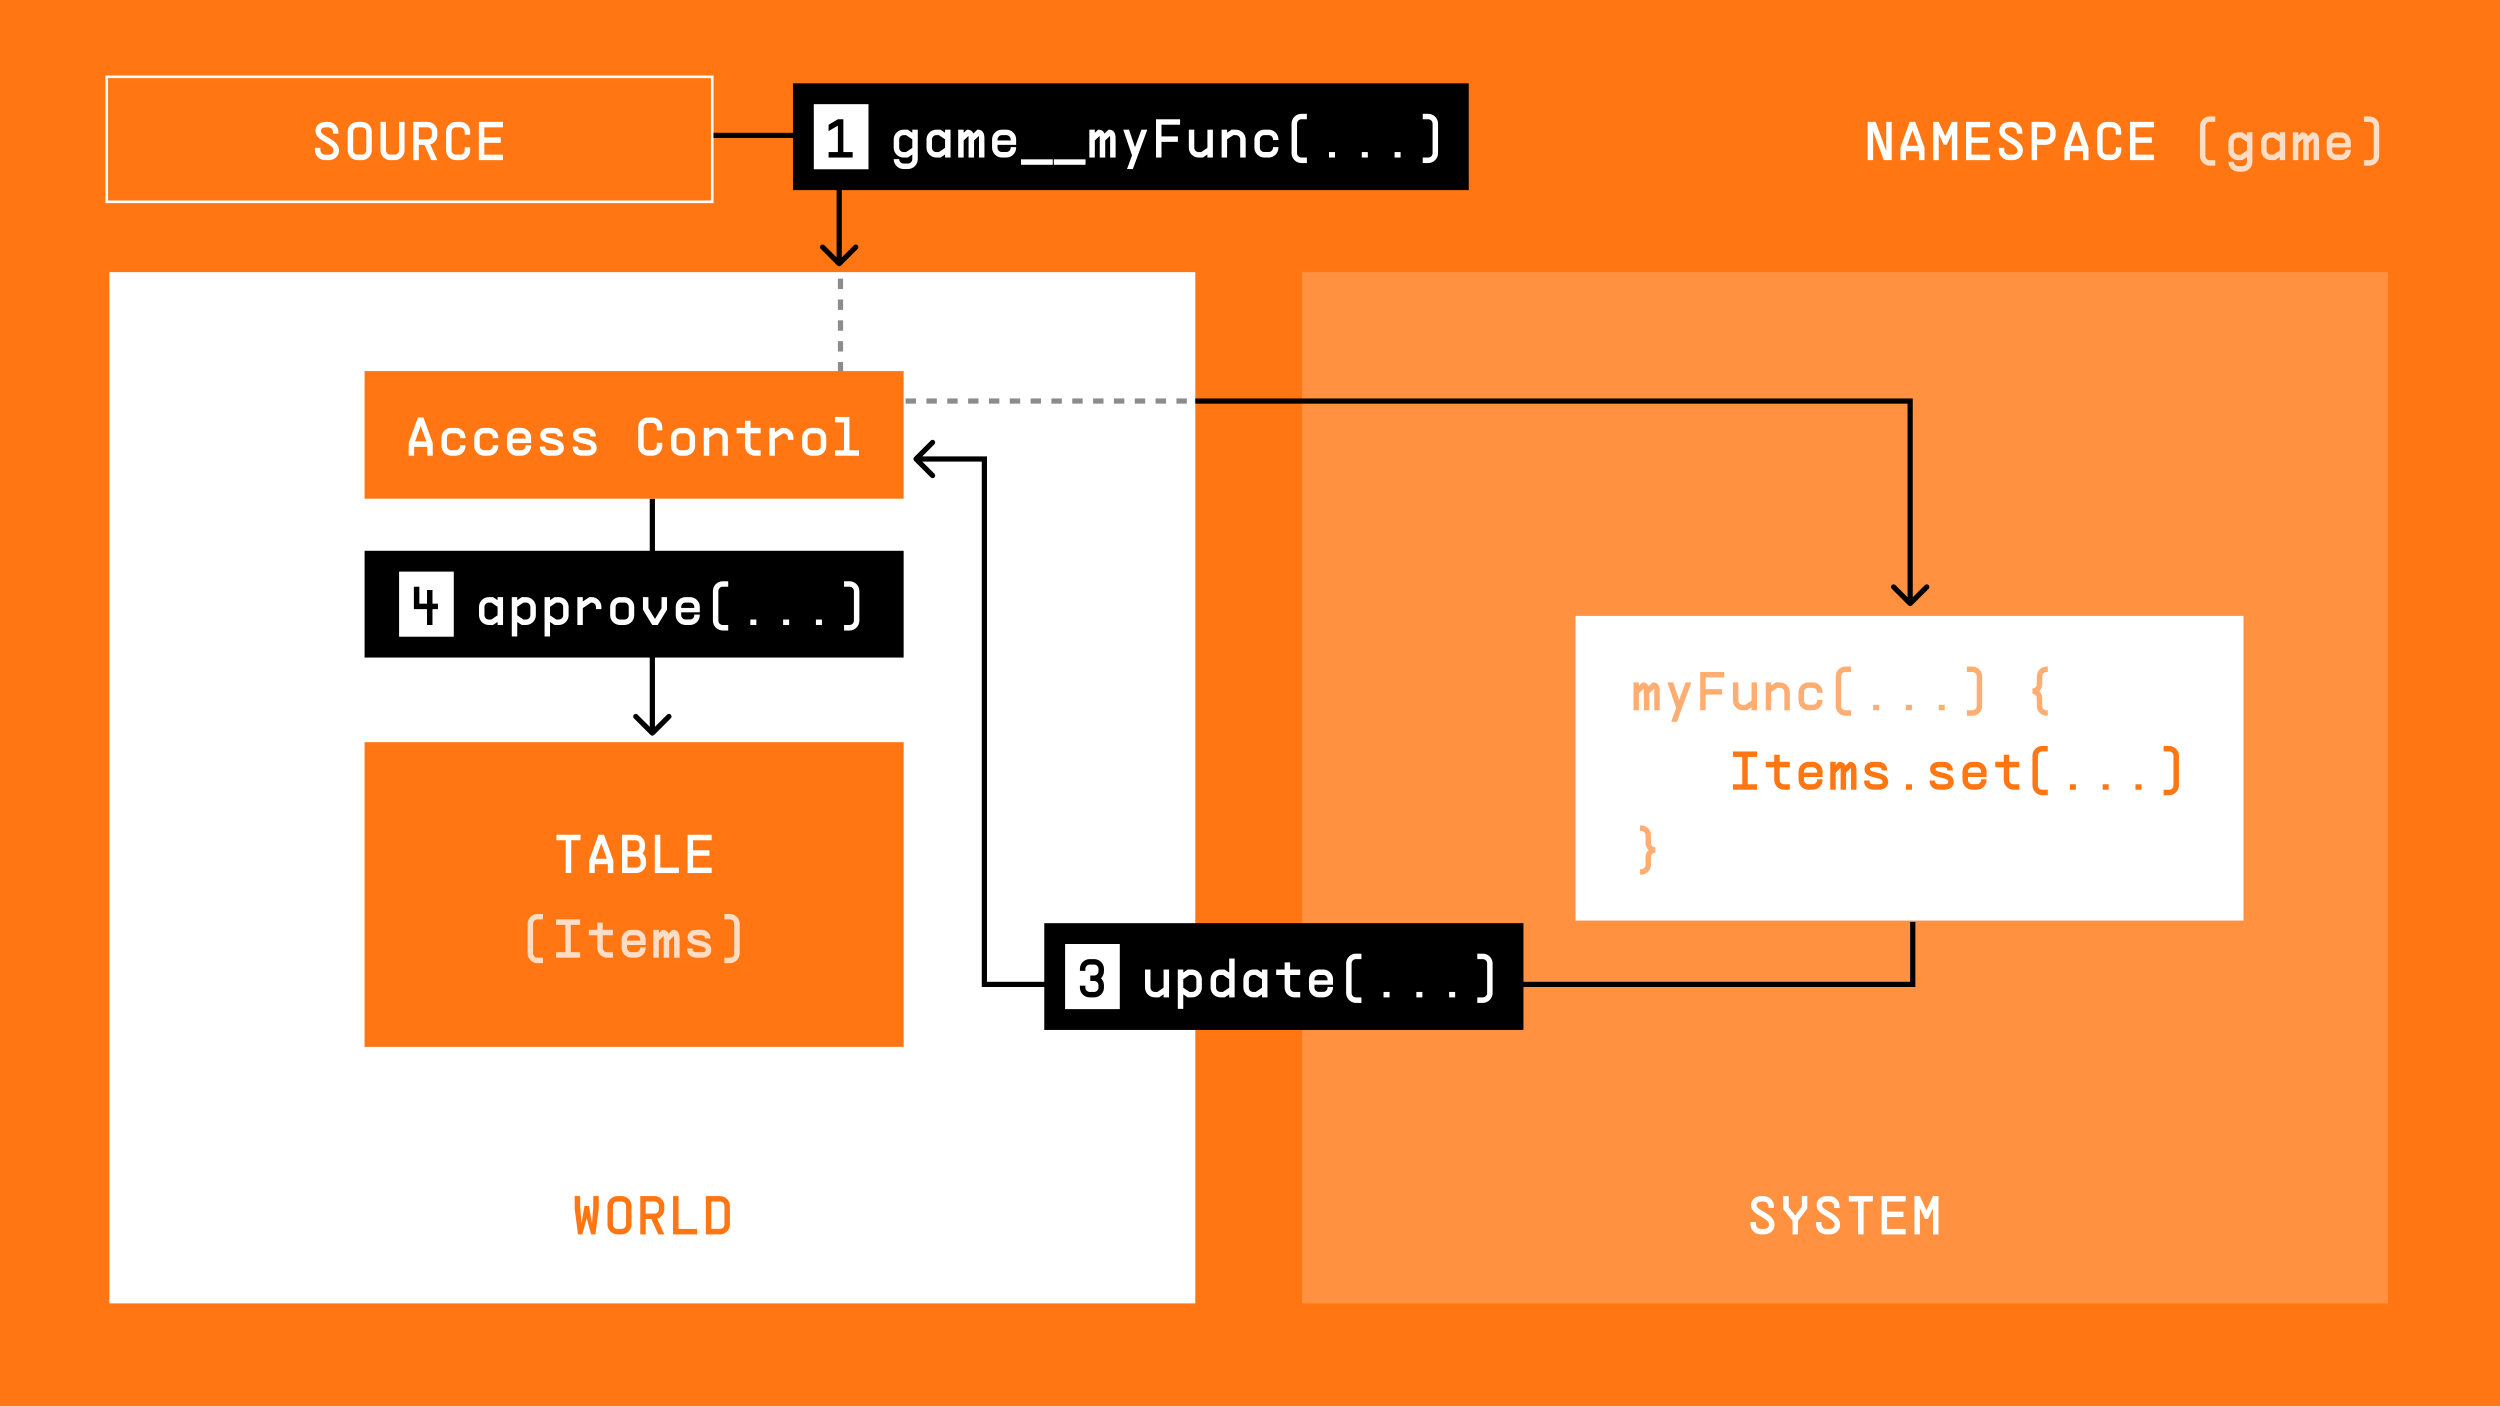
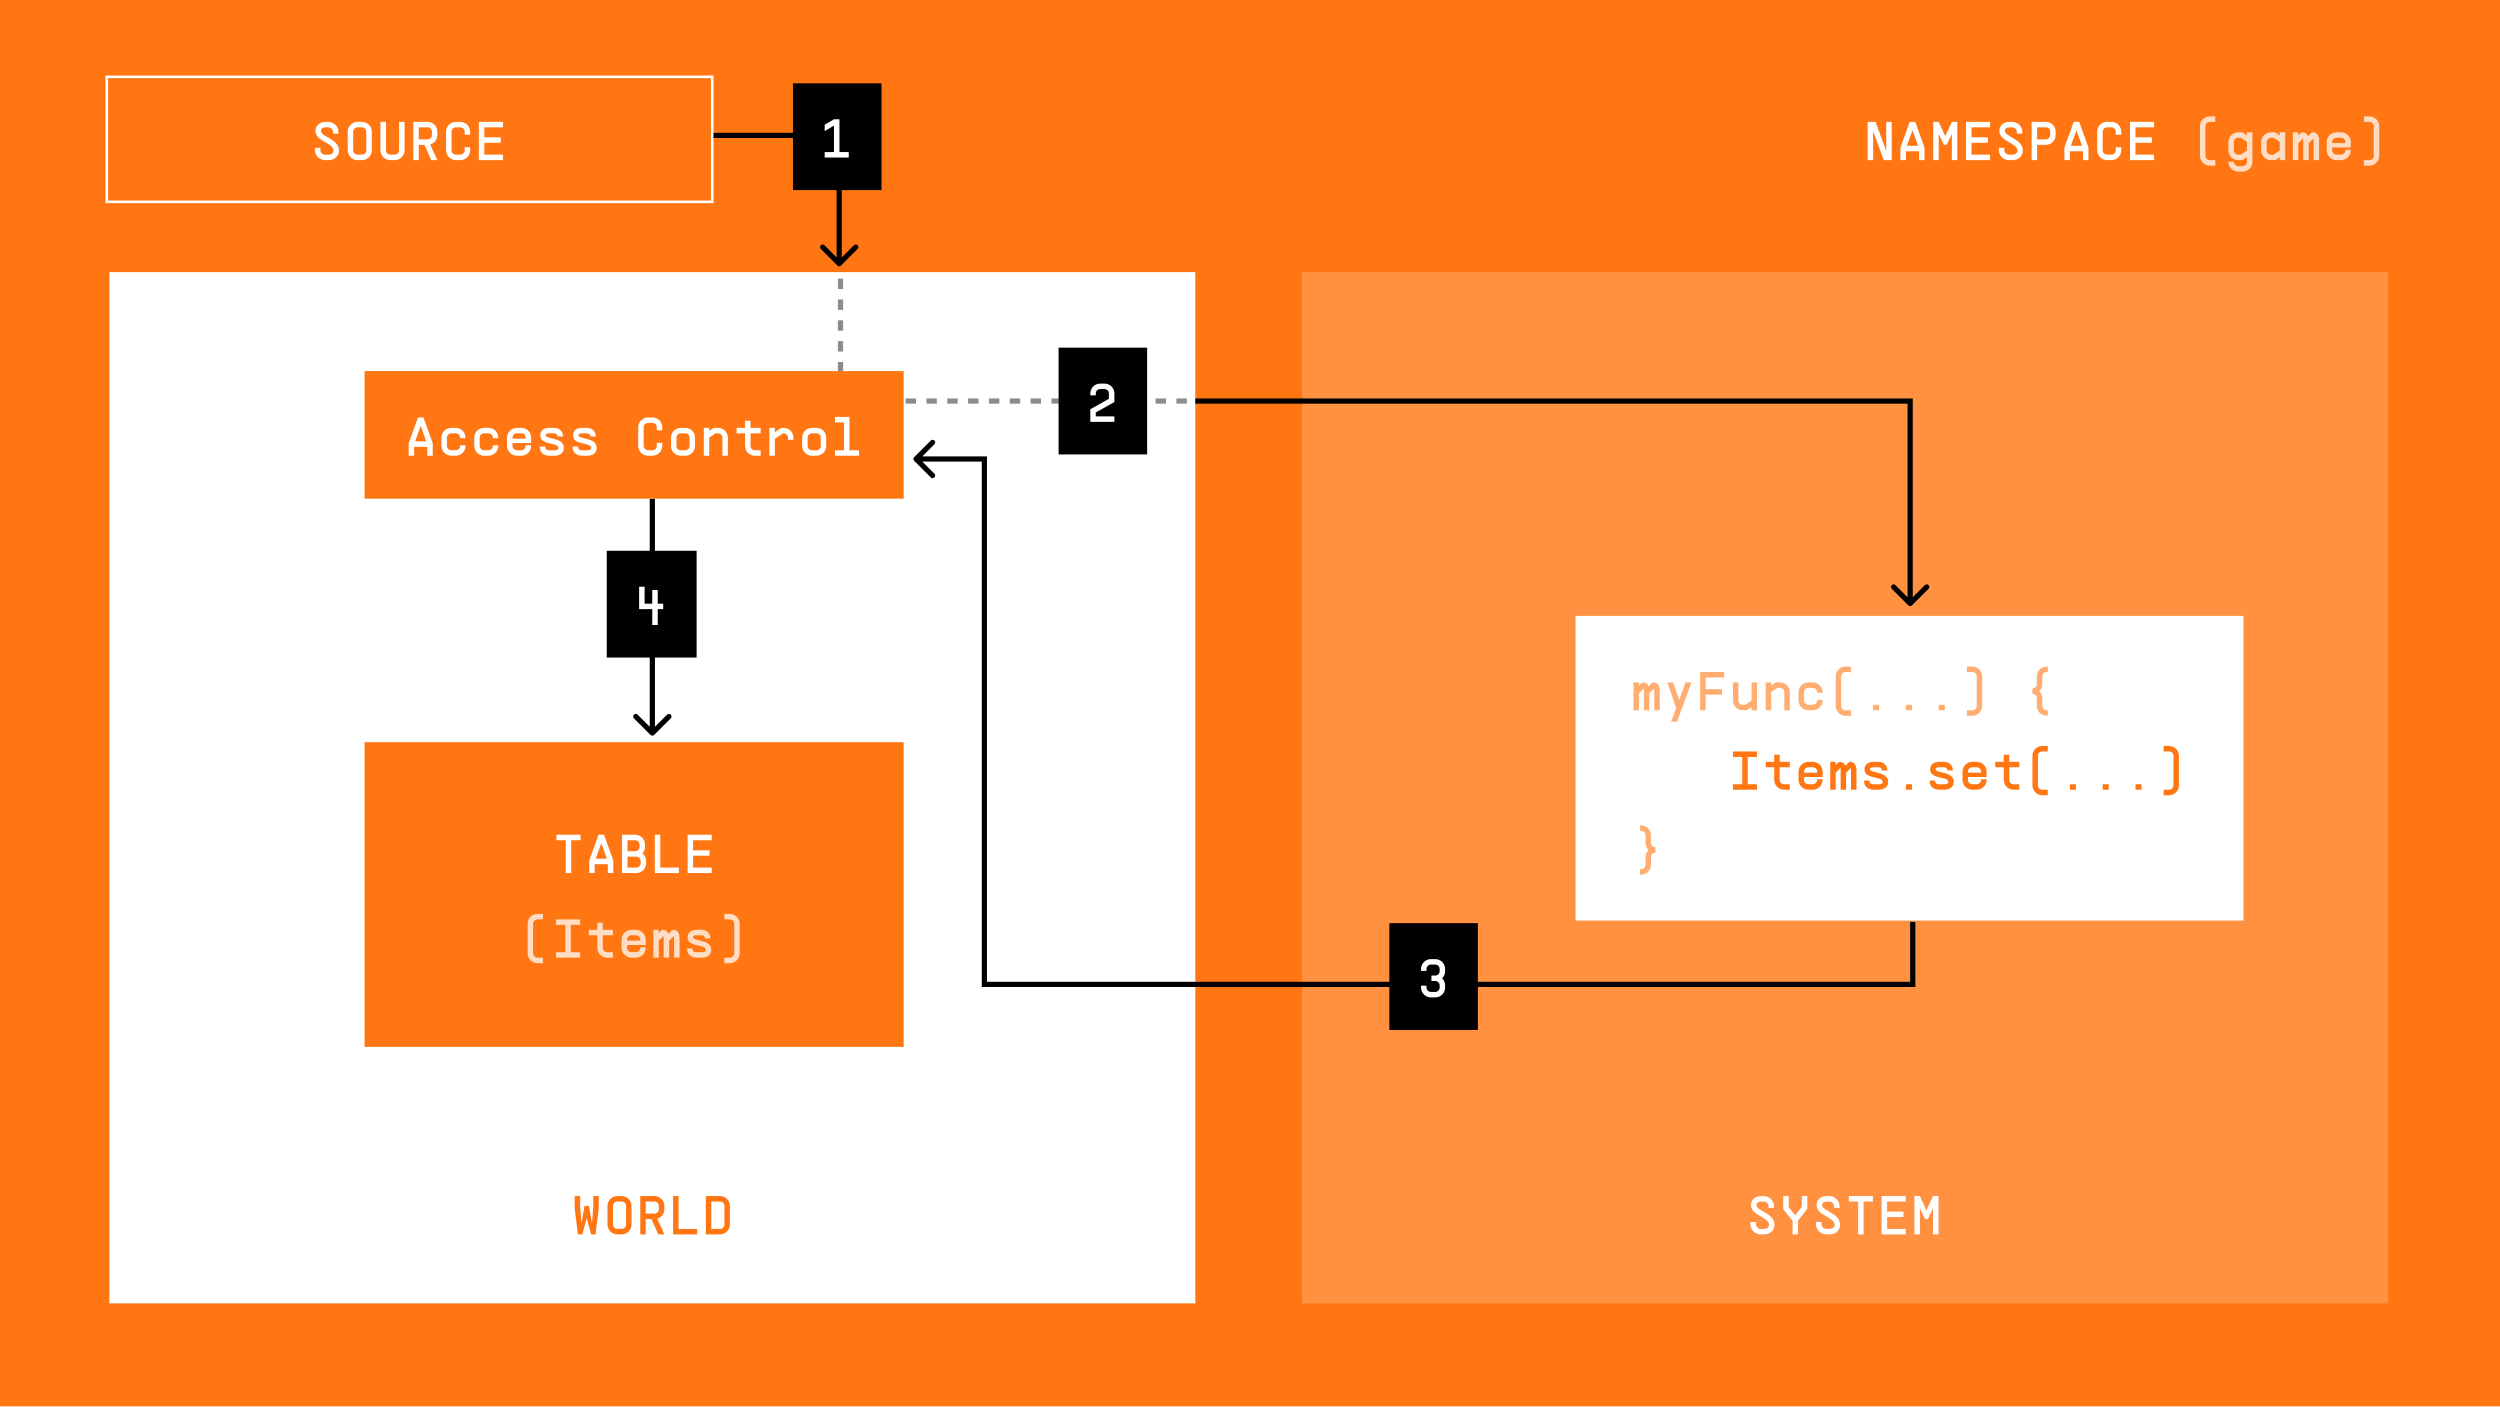
<svg xmlns="http://www.w3.org/2000/svg" width="1920" height="1080" viewBox="0 0 1920 1080" fill="none">
  <rect width="1920" height="1080" fill="#FF7612" />
  <rect x="82" y="59" width="465" height="96" stroke="white" stroke-width="2" />
  <path d="M241.86 113.508H246.06V115.188C246.06 117.162 247.698 118.8 249.672 118.8H252.486C254.628 118.8 256.14 117.456 256.14 115.608C256.14 109.812 242.28 108.552 242.28 100.572C242.28 96.456 245.514 93.6 250.092 93.6H252.066C256.392 93.6 259.92 97.086 259.92 101.412V102.672H255.72V101.412C255.72 99.396 254.082 97.8 252.066 97.8H250.092C247.824 97.8 246.48 98.85 246.48 100.572C246.48 105.024 260.34 106.746 260.34 115.608C260.34 119.808 256.938 123 252.486 123H249.672C245.346 123 241.86 119.514 241.86 115.188V113.508ZM277.964 118.758C279.812 118.758 281.324 117.246 281.324 115.398V101.16C281.324 99.27 279.854 97.8 277.964 97.8H274.604C272.714 97.8 271.244 99.312 271.244 101.16V115.398C271.244 117.246 272.756 118.758 274.604 118.758H277.964ZM267.044 115.398V101.16C267.044 96.96 270.446 93.6 274.604 93.6H277.964C282.164 93.6 285.524 96.96 285.524 101.16V115.398C285.524 119.556 282.164 123 277.964 123H274.604C270.446 123 267.044 119.556 267.044 115.398ZM310.707 115.398C310.707 119.556 307.305 123 303.147 123H299.787C295.587 123 292.227 119.556 292.227 115.398V93.6H296.427V115.398C296.427 117.246 297.939 118.758 299.787 118.758H303.147C304.995 118.758 306.507 117.246 306.507 115.398V93.6H310.707V115.398ZM335.891 123H331.271L325.937 111.24H321.611V123H317.411V93.6H328.331C332.531 93.6 335.891 96.96 335.891 101.16V103.68C335.891 107.166 333.581 110.064 330.389 110.946L335.891 123ZM321.611 107.04H328.331C330.221 107.04 331.691 105.57 331.691 103.68V101.16C331.691 99.27 330.221 97.8 328.331 97.8H321.611V107.04ZM356.874 101.16C356.874 99.27 355.404 97.8 353.514 97.8H350.154C348.264 97.8 346.794 99.312 346.794 101.16V115.398C346.794 117.246 348.306 118.758 350.154 118.758H353.514C355.362 118.758 356.874 117.246 356.874 115.398V113.088H361.074V115.398C361.074 119.556 357.714 123 353.514 123H350.154C345.996 123 342.594 119.556 342.594 115.398V101.16C342.594 96.96 345.996 93.6 350.154 93.6H353.514C357.714 93.6 361.074 96.96 361.074 101.16V103.47H356.874V101.16ZM386.258 93.6V97.8H371.978V105.486H384.578V109.686H371.978V118.8H386.258V123H367.778V93.6H386.258Z" fill="white" />
  <rect x="84" y="209" width="834" height="792" fill="white" />
  <rect x="1000" y="209" width="834" height="792" fill="white" fill-opacity="0.2" />
  <path d="M452.322 926.16L454.632 939.39L455.64 927V918.6H459.84V928.26L457.32 948H453.96L450.6 935.442L447.24 948H443.88L441.36 928.26V918.6H445.56V927L446.568 939.39L448.878 926.16H452.322ZM477.464 943.758C479.312 943.758 480.824 942.246 480.824 940.398V926.16C480.824 924.27 479.354 922.8 477.464 922.8H474.104C472.214 922.8 470.744 924.312 470.744 926.16V940.398C470.744 942.246 472.256 943.758 474.104 943.758H477.464ZM466.544 940.398V926.16C466.544 921.96 469.946 918.6 474.104 918.6H477.464C481.664 918.6 485.024 921.96 485.024 926.16V940.398C485.024 944.556 481.664 948 477.464 948H474.104C469.946 948 466.544 944.556 466.544 940.398ZM510.207 948H505.587L500.253 936.24H495.927V948H491.727V918.6H502.647C506.847 918.6 510.207 921.96 510.207 926.16V928.68C510.207 932.166 507.897 935.064 504.705 935.946L510.207 948ZM495.927 932.04H502.647C504.537 932.04 506.007 930.57 506.007 928.68V926.16C506.007 924.27 504.537 922.8 502.647 922.8H495.927V932.04ZM521.111 918.6V943.8H535.391V948H516.911V918.6H521.111ZM553.014 918.6C557.172 918.6 560.574 921.96 560.574 926.16V940.398C560.574 944.556 557.172 948 553.014 948H542.094V918.6H553.014ZM546.294 943.758H553.014C554.862 943.758 556.374 942.246 556.374 940.398V926.16C556.374 924.312 554.904 922.8 553.014 922.8H546.294V943.758Z" fill="#FF7612" />
  <path d="M1344.36 938.508H1348.56V940.188C1348.56 942.162 1350.2 943.8 1352.17 943.8H1354.99C1357.13 943.8 1358.64 942.456 1358.64 940.608C1358.64 934.812 1344.78 933.552 1344.78 925.572C1344.78 921.456 1348.01 918.6 1352.59 918.6H1354.57C1358.89 918.6 1362.42 922.086 1362.42 926.412V927.672H1358.22V926.412C1358.22 924.396 1356.58 922.8 1354.57 922.8H1352.59C1350.32 922.8 1348.98 923.85 1348.98 925.572C1348.98 930.024 1362.84 931.746 1362.84 940.608C1362.84 944.808 1359.44 948 1354.99 948H1352.17C1347.85 948 1344.36 944.514 1344.36 940.188V938.508ZM1376.68 948V937.542L1369.54 928.68V918.6H1373.74V927.168L1378.7 933.342H1378.78L1383.82 926.748V918.6H1388.02V928.176L1380.88 937.542V948H1376.68ZM1394.73 938.508H1398.93V940.188C1398.93 942.162 1400.57 943.8 1402.54 943.8H1405.35C1407.5 943.8 1409.01 942.456 1409.01 940.608C1409.01 934.812 1395.15 933.552 1395.15 925.572C1395.15 921.456 1398.38 918.6 1402.96 918.6H1404.93C1409.26 918.6 1412.79 922.086 1412.79 926.412V927.672H1408.59V926.412C1408.59 924.396 1406.95 922.8 1404.93 922.8H1402.96C1400.69 922.8 1399.35 923.85 1399.35 925.572C1399.35 930.024 1413.21 931.746 1413.21 940.608C1413.21 944.808 1409.81 948 1405.35 948H1402.54C1398.21 948 1394.73 944.514 1394.73 940.188V938.508ZM1419.91 918.6H1438.39V922.8H1431.25V948H1427.05V922.8H1419.91V918.6ZM1463.57 918.6V922.8H1449.29V930.486H1461.89V934.686H1449.29V943.8H1463.57V948H1445.09V918.6H1463.57ZM1478.38 936.156L1474.48 927.84V948H1470.28V918.6H1474.48L1479.52 929.562L1484.56 918.6H1488.76V948H1484.56V927.84L1480.65 936.156H1478.38Z" fill="white" />
  <rect width="414" height="234" transform="translate(280 570)" fill="#FF7612" />
  <path d="M427.36 641.1H445.84V645.3H438.7V670.5H434.5V645.3H427.36V641.1ZM456.744 670.5H452.544V660.84L459.684 641.1H463.884L471.024 660.84V670.5H466.824V663.696H456.744V670.5ZM457.5 659.496H466.068L461.826 647.736H461.742L457.5 659.496ZM495.367 650.34C495.367 652.272 494.653 654.078 493.435 655.38C495.115 656.766 496.207 658.866 496.207 661.26V662.94C496.207 667.14 492.847 670.5 488.647 670.5H477.727V641.1H487.807C492.007 641.1 495.367 644.46 495.367 648.66V650.34ZM481.927 666.3H488.647C490.537 666.3 492.007 664.83 492.007 662.94V661.26C492.007 659.37 490.537 657.9 488.647 657.9H481.927V666.3ZM481.927 653.7H487.807C489.697 653.7 491.167 652.23 491.167 650.34V648.66C491.167 646.77 489.697 645.3 487.807 645.3H481.927V653.7ZM507.111 641.1V666.3H521.391V670.5H502.911V641.1H507.111ZM546.574 641.1V645.3H532.294V652.986H544.894V657.186H532.294V666.3H546.574V670.5H528.094V641.1H546.574Z" fill="white" />
  <path opacity="0.75" d="M412.78 739.742C408.622 739.742 405.22 736.298 405.22 732.14V709.46C405.22 705.26 408.622 701.9 412.78 701.9H416.98V706.1H412.78C410.89 706.1 409.42 707.612 409.42 709.46V732.14C409.42 733.988 410.932 735.5 412.78 735.5H416.98V739.742H412.78ZM427.044 706.1H445.524V710.3H438.384V731.3H445.524V735.5H427.044V731.3H434.184V710.3H427.044V706.1ZM466.297 735.5C462.097 735.5 458.737 732.14 458.737 727.94V718.28H452.227V714.08H458.737V708.62H462.937V714.08H470.707V718.28H462.937V727.94C462.937 729.83 464.407 731.3 466.297 731.3H470.707V735.5H466.297ZM495.891 721.22V725.756H481.611V727.898C481.611 729.746 483.123 731.258 484.971 731.258H488.331C490.179 731.258 491.691 729.746 491.691 727.898V727.478H495.891V727.898C495.891 732.056 492.531 735.5 488.331 735.5H484.971C480.813 735.5 477.411 732.056 477.411 727.898V721.64C477.411 717.44 480.813 714.08 484.971 714.08H488.331C492.405 714.08 495.681 717.23 495.891 721.22ZM481.611 722.396H491.691V721.64C491.691 719.75 490.221 718.28 488.331 718.28H484.971C483.081 718.28 481.611 719.792 481.611 721.64V722.396ZM501.754 714.08H505.954V716.516L508.474 714.08H508.81C511.036 714.08 512.59 715.046 513.388 717.062L516.454 714.08H516.79C520.108 714.08 521.914 716.18 521.914 720.8V735.5H517.714V720.8C517.714 720.002 517.714 719.33 517.63 718.868L513.934 722.396V735.5H509.734V720.8C509.734 720.002 509.734 719.33 509.65 718.868L505.954 722.396V735.5H501.754V714.08ZM508.348 717.608H508.6H508.348ZM516.328 717.608H516.58H516.328ZM527.778 728.444H531.978V729.284C531.978 730.46 533.07 731.3 534.876 731.3H539.118C541.092 731.3 542.058 730.628 542.058 729.578C542.058 724.832 528.072 727.898 528.072 719.75C528.072 716.348 530.802 714.08 534.792 714.08H538.824C542.604 714.08 545.544 716.81 545.544 720.338V720.716H541.344V720.338C541.344 719.162 540.294 718.28 538.824 718.28H534.792C533.028 718.28 532.272 718.868 532.272 719.75C532.272 723.152 546.258 721.01 546.258 729.578C546.258 733.106 543.36 735.5 539.118 735.5H534.876C530.802 735.5 527.778 732.854 527.778 729.284V728.444ZM560.522 739.742H556.322V735.5H560.522C562.37 735.5 563.882 733.988 563.882 732.14V709.46C563.882 707.612 562.412 706.1 560.522 706.1H556.322V701.9H560.522C564.68 701.9 568.082 705.26 568.082 709.46V732.14C568.082 736.298 564.68 739.742 560.522 739.742Z" fill="white" />
  <rect width="513" height="234" transform="translate(1210 473)" fill="white" />
  <path d="M1254.52 524.08H1258.72V526.516L1261.24 524.08H1261.58C1263.8 524.08 1265.36 525.046 1266.15 527.062L1269.22 524.08H1269.56C1272.87 524.08 1274.68 526.18 1274.68 530.8V545.5H1270.48V530.8C1270.48 530.002 1270.48 529.33 1270.4 528.868L1266.7 532.396V545.5H1262.5V530.8C1262.5 530.002 1262.5 529.33 1262.42 528.868L1258.72 532.396V545.5H1254.52V524.08ZM1261.11 527.608H1261.37H1261.11ZM1269.09 527.608H1269.35H1269.09ZM1287.94 554.32H1283.44L1287.31 543.82L1280.54 524.08H1285L1289.57 537.562L1294.53 524.08H1299.02L1287.94 554.32ZM1324.21 516.1V520.3H1309.93V529.246H1322.53V533.446H1309.93V545.5H1305.73V516.1H1324.21ZM1349.39 545.5H1345.19V543.148L1341.7 545.5H1338.47C1334.31 545.5 1330.91 542.14 1330.91 537.94V524.08H1335.11V537.94C1335.11 539.788 1336.62 541.3 1338.47 541.3H1340.4L1345.19 538.066V524.08H1349.39V545.5ZM1356.09 524.08H1360.29V526.432L1363.78 524.08H1367.01C1371.17 524.08 1374.57 527.44 1374.57 531.64V545.5H1370.37V531.64C1370.37 529.792 1368.86 528.28 1367.01 528.28H1365.08L1360.29 531.514V545.5H1356.09V524.08ZM1395.56 531.64C1395.56 529.75 1394.09 528.28 1392.2 528.28H1388.84C1386.95 528.28 1385.48 529.792 1385.48 531.64V537.898C1385.48 539.746 1386.99 541.258 1388.84 541.258H1392.2C1394.05 541.258 1395.56 539.746 1395.56 537.898V537.478H1399.76V537.898C1399.76 542.056 1396.4 545.5 1392.2 545.5H1388.84C1384.68 545.5 1381.28 542.056 1381.28 537.898V531.64C1381.28 527.44 1384.68 524.08 1388.84 524.08H1392.2C1396.4 524.08 1399.76 527.44 1399.76 531.64V532.06H1395.56V531.64ZM1417.38 549.742C1413.22 549.742 1409.82 546.298 1409.82 542.14V519.46C1409.82 515.26 1413.22 511.9 1417.38 511.9H1421.58V516.1H1417.38C1415.49 516.1 1414.02 517.612 1414.02 519.46V542.14C1414.02 543.988 1415.53 545.5 1417.38 545.5H1421.58V549.742H1417.38ZM1438.58 541.3H1443.2V545.5H1438.58V541.3ZM1463.76 541.3H1468.38V545.5H1463.76V541.3ZM1488.94 541.3H1493.56V545.5H1488.94V541.3ZM1514.76 549.742H1510.56V545.5H1514.76C1516.6 545.5 1518.12 543.988 1518.12 542.14V519.46C1518.12 517.612 1516.65 516.1 1514.76 516.1H1510.56V511.9H1514.76C1518.91 511.9 1522.32 515.26 1522.32 519.46V542.14C1522.32 546.298 1518.91 549.742 1514.76 549.742ZM1560.92 528.7C1562.81 528.7 1564.28 527.23 1564.28 525.34V519.46C1564.28 515.26 1567.64 511.9 1571.84 511.9H1572.68V516.1H1571.84C1569.95 516.1 1568.48 517.57 1568.48 519.46V525.34C1568.48 527.482 1567.6 529.414 1566.17 530.8C1567.6 532.186 1568.48 534.118 1568.48 536.26V542.14C1568.48 544.03 1569.95 545.5 1571.84 545.5H1572.68V549.7H1571.84C1567.64 549.7 1564.28 546.34 1564.28 542.14V536.26C1564.28 534.37 1562.81 532.9 1560.92 532.9V528.7ZM1271.32 654.9C1269.43 654.9 1267.96 656.37 1267.96 658.26V664.14C1267.96 668.34 1264.6 671.7 1260.4 671.7H1259.56V667.5H1260.4C1262.29 667.5 1263.76 666.03 1263.76 664.14V658.26C1263.76 656.118 1264.64 654.186 1266.07 652.8C1264.64 651.414 1263.76 649.482 1263.76 647.34V641.46C1263.76 639.57 1262.29 638.1 1260.4 638.1H1259.56V633.9H1260.4C1264.6 633.9 1267.96 637.26 1267.96 641.46V647.34C1267.96 649.23 1269.43 650.7 1271.32 650.7V654.9Z" fill="#FF7612" fill-opacity="0.6" />
  <path d="M1330.91 577.1H1349.39V581.3H1342.25V602.3H1349.39V606.5H1330.91V602.3H1338.05V581.3H1330.91V577.1ZM1370.16 606.5C1365.96 606.5 1362.6 603.14 1362.6 598.94V589.28H1356.09V585.08H1362.6V579.62H1366.8V585.08H1374.57V589.28H1366.8V598.94C1366.8 600.83 1368.27 602.3 1370.16 602.3H1374.57V606.5H1370.16ZM1399.76 592.22V596.756H1385.48V598.898C1385.48 600.746 1386.99 602.258 1388.84 602.258H1392.2C1394.05 602.258 1395.56 600.746 1395.56 598.898V598.478H1399.76V598.898C1399.76 603.056 1396.4 606.5 1392.2 606.5H1388.84C1384.68 606.5 1381.28 603.056 1381.28 598.898V592.64C1381.28 588.44 1384.68 585.08 1388.84 585.08H1392.2C1396.27 585.08 1399.55 588.23 1399.76 592.22ZM1385.48 593.396H1395.56V592.64C1395.56 590.75 1394.09 589.28 1392.2 589.28H1388.84C1386.95 589.28 1385.48 590.792 1385.48 592.64V593.396ZM1405.62 585.08H1409.82V587.516L1412.34 585.08H1412.68C1414.9 585.08 1416.46 586.046 1417.26 588.062L1420.32 585.08H1420.66C1423.98 585.08 1425.78 587.18 1425.78 591.8V606.5H1421.58V591.8C1421.58 591.002 1421.58 590.33 1421.5 589.868L1417.8 593.396V606.5H1413.6V591.8C1413.6 591.002 1413.6 590.33 1413.52 589.868L1409.82 593.396V606.5H1405.62V585.08ZM1412.22 588.608H1412.47H1412.22ZM1420.2 588.608H1420.45H1420.2ZM1431.65 599.444H1435.85V600.284C1435.85 601.46 1436.94 602.3 1438.74 602.3H1442.99C1444.96 602.3 1445.93 601.628 1445.93 600.578C1445.93 595.832 1431.94 598.898 1431.94 590.75C1431.94 587.348 1434.67 585.08 1438.66 585.08H1442.69C1446.47 585.08 1449.41 587.81 1449.41 591.338V591.716H1445.21V591.338C1445.21 590.162 1444.16 589.28 1442.69 589.28H1438.66C1436.9 589.28 1436.14 589.868 1436.14 590.75C1436.14 594.152 1450.13 592.01 1450.13 600.578C1450.13 604.106 1447.23 606.5 1442.99 606.5H1438.74C1434.67 606.5 1431.65 603.854 1431.65 600.284V599.444ZM1463.76 602.3H1468.38V606.5H1463.76V602.3ZM1482.01 599.444H1486.21V600.284C1486.21 601.46 1487.3 602.3 1489.11 602.3H1493.35C1495.33 602.3 1496.29 601.628 1496.29 600.578C1496.29 595.832 1482.31 598.898 1482.31 590.75C1482.31 587.348 1485.04 585.08 1489.03 585.08H1493.06C1496.84 585.08 1499.78 587.81 1499.78 591.338V591.716H1495.58V591.338C1495.58 590.162 1494.53 589.28 1493.06 589.28H1489.03C1487.26 589.28 1486.51 589.868 1486.51 590.75C1486.51 594.152 1500.49 592.01 1500.49 600.578C1500.49 604.106 1497.59 606.5 1493.35 606.5H1489.11C1485.04 606.5 1482.01 603.854 1482.01 600.284V599.444ZM1525.68 592.22V596.756H1511.4V598.898C1511.4 600.746 1512.91 602.258 1514.76 602.258H1518.12C1519.96 602.258 1521.48 600.746 1521.48 598.898V598.478H1525.68V598.898C1525.68 603.056 1522.32 606.5 1518.12 606.5H1514.76C1510.6 606.5 1507.2 603.056 1507.2 598.898V592.64C1507.2 588.44 1510.6 585.08 1514.76 585.08H1518.12C1522.19 585.08 1525.47 588.23 1525.68 592.22ZM1511.4 593.396H1521.48V592.64C1521.48 590.75 1520.01 589.28 1518.12 589.28H1514.76C1512.87 589.28 1511.4 590.792 1511.4 592.64V593.396ZM1546.45 606.5C1542.25 606.5 1538.89 603.14 1538.89 598.94V589.28H1532.38V585.08H1538.89V579.62H1543.09V585.08H1550.86V589.28H1543.09V598.94C1543.09 600.83 1544.56 602.3 1546.45 602.3H1550.86V606.5H1546.45ZM1568.48 610.742C1564.33 610.742 1560.92 607.298 1560.92 603.14V580.46C1560.92 576.26 1564.33 572.9 1568.48 572.9H1572.68V577.1H1568.48C1566.59 577.1 1565.12 578.612 1565.12 580.46V603.14C1565.12 604.988 1566.64 606.5 1568.48 606.5H1572.68V610.742H1568.48ZM1589.68 602.3H1594.3V606.5H1589.68V602.3ZM1614.86 602.3H1619.48V606.5H1614.86V602.3ZM1640.04 602.3H1644.66V606.5H1640.04V602.3ZM1665.86 610.742H1661.66V606.5H1665.86C1667.71 606.5 1669.22 604.988 1669.22 603.14V580.46C1669.22 578.612 1667.75 577.1 1665.86 577.1H1661.66V572.9H1665.86C1670.02 572.9 1673.42 576.26 1673.42 580.46V603.14C1673.42 607.298 1670.02 610.742 1665.86 610.742Z" fill="#FF7612" />
  <path d="M644.5 104H646.5V102H644.5V104ZM643.086 203.914C643.867 204.695 645.133 204.695 645.914 203.914L658.642 191.186C659.423 190.405 659.423 189.139 658.642 188.358C657.861 187.577 656.595 187.577 655.814 188.358L644.5 199.672L633.186 188.358C632.405 187.577 631.139 187.577 630.358 188.358C629.577 189.139 629.577 190.405 630.358 191.186L643.086 203.914ZM548 106H644.5V102H548V106ZM642.5 104V202.5H646.5V104H642.5Z" fill="black" />
-   <rect width="519" height="82" transform="translate(609 64)" fill="black" />
-   <rect width="42" height="50" transform="translate(625 80)" fill="white" />
-   <path d="M654.84 116.8V121H636.36V116.8H643.5V96.472L636.36 100.672V95.8L643.5 91.6H647.7V116.8H654.84Z" fill="black" />
-   <path d="M704.84 122.218C704.84 126.376 701.48 129.82 697.28 129.82H693.92C689.762 129.82 686.36 126.376 686.36 122.218H690.56C690.56 124.066 692.072 125.578 693.92 125.578H697.28C699.128 125.578 700.64 124.066 700.64 122.218V118.648L697.154 121H693.92C689.762 121 686.36 117.598 686.36 113.44V107.14C686.36 102.94 689.762 99.58 693.92 99.58H697.154L700.64 101.932V99.58H704.84V122.218ZM690.56 113.44C690.56 115.288 692.072 116.8 693.92 116.8H695.852L700.64 113.566V107.014L695.852 103.78H693.92C692.072 103.78 690.56 105.292 690.56 107.14V113.44ZM730.024 99.58V121H725.824V118.648L722.338 121H719.104C714.946 121 711.544 117.598 711.544 113.44V107.14C711.544 102.94 714.946 99.58 719.104 99.58H722.338L725.824 101.932V99.58H730.024ZM715.744 113.44C715.744 115.288 717.256 116.8 719.104 116.8H721.036L725.824 113.566V107.014L721.036 103.78H719.104C717.256 103.78 715.744 105.292 715.744 107.14V113.44ZM735.887 99.58H740.087V102.016L742.607 99.58H742.943C745.169 99.58 746.723 100.546 747.521 102.562L750.587 99.58H750.923C754.241 99.58 756.047 101.68 756.047 106.3V121H751.847V106.3C751.847 105.502 751.847 104.83 751.763 104.368L748.067 107.896V121H743.867V106.3C743.867 105.502 743.867 104.83 743.783 104.368L740.087 107.896V121H735.887V99.58ZM742.481 103.108H742.733H742.481ZM750.461 103.108H750.713H750.461ZM780.391 106.72V111.256H766.111V113.398C766.111 115.246 767.623 116.758 769.471 116.758H772.831C774.679 116.758 776.191 115.246 776.191 113.398V112.978H780.391V113.398C780.391 117.556 777.031 121 772.831 121H769.471C765.313 121 761.911 117.556 761.911 113.398V107.14C761.911 102.94 765.313 99.58 769.471 99.58H772.831C776.905 99.58 780.181 102.73 780.391 106.72ZM766.111 107.896H776.191V107.14C776.191 105.25 774.721 103.78 772.831 103.78H769.471C767.581 103.78 766.111 105.292 766.111 107.14V107.896ZM784.154 122.386H808.514V126.586H784.154V122.386ZM809.338 122.386H833.698V126.586H809.338V122.386ZM836.622 99.58H840.822V102.016L843.342 99.58H843.678C845.904 99.58 847.458 100.546 848.256 102.562L851.322 99.58H851.658C854.976 99.58 856.782 101.68 856.782 106.3V121H852.582V106.3C852.582 105.502 852.582 104.83 852.498 104.368L848.802 107.896V121H844.602V106.3C844.602 105.502 844.602 104.83 844.518 104.368L840.822 107.896V121H836.622V99.58ZM843.216 103.108H843.468H843.216ZM851.196 103.108H851.448H851.196ZM870.037 129.82H865.543L869.407 119.32L862.645 99.58H867.097L871.675 113.062L876.631 99.58H881.125L870.037 129.82ZM906.309 91.6V95.8H892.029V104.746H904.629V108.946H892.029V121H887.829V91.6H906.309ZM931.492 121H927.292V118.648L923.806 121H920.572C916.414 121 913.012 117.64 913.012 113.44V99.58H917.212V113.44C917.212 115.288 918.724 116.8 920.572 116.8H922.504L927.292 113.566V99.58H931.492V121ZM938.196 99.58H942.396V101.932L945.882 99.58H949.116C953.274 99.58 956.676 102.94 956.676 107.14V121H952.476V107.14C952.476 105.292 950.964 103.78 949.116 103.78H947.184L942.396 107.014V121H938.196V99.58ZM977.66 107.14C977.66 105.25 976.19 103.78 974.3 103.78H970.94C969.05 103.78 967.58 105.292 967.58 107.14V113.398C967.58 115.246 969.092 116.758 970.94 116.758H974.3C976.148 116.758 977.66 115.246 977.66 113.398V112.978H981.86V113.398C981.86 117.556 978.5 121 974.3 121H970.94C966.782 121 963.38 117.556 963.38 113.398V107.14C963.38 102.94 966.782 99.58 970.94 99.58H974.3C978.5 99.58 981.86 102.94 981.86 107.14V107.56H977.66V107.14ZM999.483 125.242C995.325 125.242 991.923 121.798 991.923 117.64V94.96C991.923 90.76 995.325 87.4 999.483 87.4H1003.68V91.6H999.483C997.593 91.6 996.123 93.112 996.123 94.96V117.64C996.123 119.488 997.635 121 999.483 121H1003.68V125.242H999.483ZM1020.68 116.8H1025.3V121H1020.68V116.8ZM1045.86 116.8H1050.48V121H1045.86V116.8ZM1071.04 116.8H1075.66V121H1071.04V116.8ZM1096.86 125.242H1092.66V121H1096.86C1098.71 121 1100.22 119.488 1100.22 117.64V94.96C1100.22 93.112 1098.75 91.6 1096.86 91.6H1092.66V87.4H1096.86C1101.02 87.4 1104.42 90.76 1104.42 94.96V117.64C1104.42 121.798 1101.02 125.242 1096.86 125.242Z" fill="white" />
+   <rect width="68" height="82" transform="translate(609 64)" fill="black" />
+   <path d="M651.84 116.8V121H633.36V116.8H640.5V96.472L633.36 100.672V95.8L640.5 91.6H644.7V116.8H651.84Z" fill="white" />
  <path d="M1467 308H1469V306H1467V308ZM1465.59 464.914C1466.37 465.695 1467.63 465.695 1468.41 464.914L1481.14 452.186C1481.92 451.405 1481.92 450.139 1481.14 449.358C1480.36 448.577 1479.09 448.577 1478.31 449.358L1467 460.672L1455.69 449.358C1454.91 448.577 1453.64 448.577 1452.86 449.358C1452.08 450.139 1452.08 451.405 1452.86 452.186L1465.59 464.914ZM918 310H1467V306H918V310ZM1465 308V463.5H1469V308H1465Z" fill="black" />
  <path d="M702.086 351.086C701.305 351.867 701.305 353.133 702.086 353.914L714.814 366.642C715.595 367.423 716.861 367.423 717.642 366.642C718.423 365.861 718.423 364.595 717.642 363.814L706.328 352.5L717.642 341.186C718.423 340.405 718.423 339.139 717.642 338.358C716.861 337.577 715.595 337.577 714.814 338.358L702.086 351.086ZM1469 756V758H1471V756H1469ZM756 352.5H758V350.5H756V352.5ZM756 756H754V758H756V756ZM1467 708V756H1471V708H1467ZM1469 754H1060V758H1469V754ZM756 350.5H703.5V354.5H756V350.5ZM1060 754H756V758H1060V754ZM758 756V352.5H754V756H758Z" fill="black" />
  <path d="M502.414 564.414C501.633 565.195 500.367 565.195 499.586 564.414L486.858 551.686C486.077 550.905 486.077 549.639 486.858 548.858C487.639 548.077 488.905 548.077 489.686 548.858L501 560.172L512.314 548.858C513.095 548.077 514.361 548.077 515.142 548.858C515.923 549.639 515.923 550.905 515.142 551.686L502.414 564.414ZM503 383L503 563L499 563L499 383L503 383Z" fill="black" />
-   <rect width="368" height="82" transform="translate(802 709)" fill="black" />
-   <rect width="42" height="50" transform="translate(818 725)" fill="white" />
-   <path d="M847.84 745.84C847.84 747.982 846.958 749.914 845.53 751.3C846.958 752.686 847.84 754.618 847.84 756.76V758.44C847.84 762.64 844.48 766 840.28 766H836.92C832.762 766 829.36 762.64 829.36 758.44V756.97H833.56V758.44C833.56 760.288 835.072 761.8 836.92 761.8H840.28C842.17 761.8 843.64 760.33 843.64 758.44V756.76C843.64 754.87 842.17 753.4 840.28 753.4H837.34V749.2H840.28C842.17 749.2 843.64 747.73 843.64 745.84V744.16C843.64 742.27 842.17 740.8 840.28 740.8H836.92C835.072 740.8 833.56 742.312 833.56 744.16V745.63H829.36V744.16C829.36 739.96 832.762 736.6 836.92 736.6H840.28C844.48 736.6 847.84 739.96 847.84 744.16V745.84Z" fill="black" />
-   <path d="M897.84 766H893.64V763.648L890.154 766H886.92C882.762 766 879.36 762.64 879.36 758.44V744.58H883.56V758.44C883.56 760.288 885.072 761.8 886.92 761.8H888.852L893.64 758.566V744.58H897.84V766ZM904.544 774.82V744.58H908.744V746.932L912.23 744.58H915.464C919.622 744.58 923.024 747.982 923.024 752.14V758.44C923.024 762.64 919.622 766 915.464 766H912.23L908.744 763.648V774.82H904.544ZM908.744 758.566L913.532 761.8H915.464C917.312 761.8 918.824 760.288 918.824 758.44V752.14C918.824 750.292 917.312 748.78 915.464 748.78H913.532L908.744 752.014V758.566ZM948.207 736.18V766H944.007V763.648L940.521 766H937.287C933.129 766 929.727 762.598 929.727 758.44V752.14C929.727 747.94 933.129 744.58 937.287 744.58H940.521L944.007 746.932V736.18H948.207ZM933.927 758.44C933.927 760.288 935.439 761.8 937.287 761.8H939.219L944.007 758.566V752.014L939.219 748.78H937.287C935.439 748.78 933.927 750.292 933.927 752.14V758.44ZM973.391 744.58V766H969.191V763.648L965.705 766H962.471C958.313 766 954.911 762.598 954.911 758.44V752.14C954.911 747.94 958.313 744.58 962.471 744.58H965.705L969.191 746.932V744.58H973.391ZM959.111 758.44C959.111 760.288 960.623 761.8 962.471 761.8H964.403L969.191 758.566V752.014L964.403 748.78H962.471C960.623 748.78 959.111 750.292 959.111 752.14V758.44ZM994.164 766C989.964 766 986.604 762.64 986.604 758.44V748.78H980.094V744.58H986.604V739.12H990.804V744.58H998.574V748.78H990.804V758.44C990.804 760.33 992.274 761.8 994.164 761.8H998.574V766H994.164ZM1023.76 751.72V756.256H1009.48V758.398C1009.48 760.246 1010.99 761.758 1012.84 761.758H1016.2C1018.05 761.758 1019.56 760.246 1019.56 758.398V757.978H1023.76V758.398C1023.76 762.556 1020.4 766 1016.2 766H1012.84C1008.68 766 1005.28 762.556 1005.28 758.398V752.14C1005.28 747.94 1008.68 744.58 1012.84 744.58H1016.2C1020.27 744.58 1023.55 747.73 1023.76 751.72ZM1009.48 752.896H1019.56V752.14C1019.56 750.25 1018.09 748.78 1016.2 748.78H1012.84C1010.95 748.78 1009.48 750.292 1009.48 752.14V752.896ZM1041.38 770.242C1037.22 770.242 1033.82 766.798 1033.82 762.64V739.96C1033.82 735.76 1037.22 732.4 1041.38 732.4H1045.58V736.6H1041.38C1039.49 736.6 1038.02 738.112 1038.02 739.96V762.64C1038.02 764.488 1039.53 766 1041.38 766H1045.58V770.242H1041.38ZM1062.58 761.8H1067.2V766H1062.58V761.8ZM1087.76 761.8H1092.38V766H1087.76V761.8ZM1112.94 761.8H1117.56V766H1112.94V761.8ZM1138.76 770.242H1134.56V766H1138.76C1140.6 766 1142.12 764.488 1142.12 762.64V739.96C1142.12 738.112 1140.65 736.6 1138.76 736.6H1134.56V732.4H1138.76C1142.91 732.4 1146.32 735.76 1146.32 739.96V762.64C1146.32 766.798 1142.91 770.242 1138.76 770.242Z" fill="white" />
-   <rect width="414" height="82" transform="translate(280 423)" fill="black" />
-   <rect width="42" height="50" transform="translate(306.5 439)" fill="white" />
-   <path d="M327.94 453.12H332.14V463.62H336.34V467.82H332.14V480H327.94V467.82H317.86V450.6H322.06V463.62H327.94V453.12Z" fill="black" />
-   <path d="M386.34 458.58V480H382.14V477.648L378.654 480H375.42C371.262 480 367.86 476.598 367.86 472.44V466.14C367.86 461.94 371.262 458.58 375.42 458.58H378.654L382.14 460.932V458.58H386.34ZM372.06 472.44C372.06 474.288 373.572 475.8 375.42 475.8H377.352L382.14 472.566V466.014L377.352 462.78H375.42C373.572 462.78 372.06 464.292 372.06 466.14V472.44ZM393.044 488.82V458.58H397.244V460.932L400.73 458.58H403.964C408.122 458.58 411.524 461.982 411.524 466.14V472.44C411.524 476.64 408.122 480 403.964 480H400.73L397.244 477.648V488.82H393.044ZM397.244 472.566L402.032 475.8H403.964C405.812 475.8 407.324 474.288 407.324 472.44V466.14C407.324 464.292 405.812 462.78 403.964 462.78H402.032L397.244 466.014V472.566ZM418.227 488.82V458.58H422.427V460.932L425.913 458.58H429.147C433.305 458.58 436.707 461.982 436.707 466.14V472.44C436.707 476.64 433.305 480 429.147 480H425.913L422.427 477.648V488.82H418.227ZM422.427 472.566L427.215 475.8H429.147C430.995 475.8 432.507 474.288 432.507 472.44V466.14C432.507 464.292 430.995 462.78 429.147 462.78H427.215L422.427 466.014V472.566ZM443.411 458.58H447.611V461.94L452.609 458.58H454.331C458.489 458.58 461.891 461.94 461.891 466.14V467.82H457.691V466.14C457.691 464.292 456.179 462.78 454.331 462.78H453.911L447.611 467.022V480H443.411V458.58ZM479.514 475.8C481.404 475.8 482.874 474.372 482.874 472.482V466.14C482.874 464.25 481.404 462.78 479.514 462.78H476.154C474.264 462.78 472.794 464.25 472.794 466.14V472.482C472.794 474.372 474.264 475.758 476.154 475.8H479.514ZM468.594 472.482V466.14C468.594 461.94 471.954 458.58 476.154 458.58H479.514C483.714 458.58 487.074 461.94 487.074 466.14V472.482C487.074 476.682 483.714 480 479.514 480H476.154C471.954 480 468.594 476.682 468.594 472.482ZM508.058 458.58H512.258V468.24L505.118 480H500.918L493.778 468.24V458.58H497.978V467.064L502.976 475.296H503.06L508.058 467.064V458.58ZM537.442 465.72V470.256H523.162V472.398C523.162 474.246 524.674 475.758 526.522 475.758H529.882C531.73 475.758 533.242 474.246 533.242 472.398V471.978H537.442V472.398C537.442 476.556 534.082 480 529.882 480H526.522C522.364 480 518.962 476.556 518.962 472.398V466.14C518.962 461.94 522.364 458.58 526.522 458.58H529.882C533.956 458.58 537.232 461.73 537.442 465.72ZM523.162 466.896H533.242V466.14C533.242 464.25 531.772 462.78 529.882 462.78H526.522C524.632 462.78 523.162 464.292 523.162 466.14V466.896ZM555.065 484.242C550.907 484.242 547.505 480.798 547.505 476.64V453.96C547.505 449.76 550.907 446.4 555.065 446.4H559.265V450.6H555.065C553.175 450.6 551.705 452.112 551.705 453.96V476.64C551.705 478.488 553.217 480 555.065 480H559.265V484.242H555.065ZM576.259 475.8H580.879V480H576.259V475.8ZM601.442 475.8H606.062V480H601.442V475.8ZM626.626 475.8H631.246V480H626.626V475.8ZM652.44 484.242H648.24V480H652.44C654.288 480 655.8 478.488 655.8 476.64V453.96C655.8 452.112 654.33 450.6 652.44 450.6H648.24V446.4H652.44C656.598 446.4 660 449.76 660 453.96V476.64C660 480.798 656.598 484.242 652.44 484.242Z" fill="white" />
+   <rect width="68" height="82" transform="translate(1067 709)" fill="black" />
+   <path d="M1109.84 745.84C1109.84 747.982 1108.96 749.914 1107.53 751.3C1108.96 752.686 1109.84 754.618 1109.84 756.76V758.44C1109.84 762.64 1106.48 766 1102.28 766H1098.92C1094.76 766 1091.36 762.64 1091.36 758.44V756.97H1095.56V758.44C1095.56 760.288 1097.07 761.8 1098.92 761.8H1102.28C1104.17 761.8 1105.64 760.33 1105.64 758.44V756.76C1105.64 754.87 1104.17 753.4 1102.28 753.4H1099.34V749.2H1102.28C1104.17 749.2 1105.64 747.73 1105.64 745.84V744.16C1105.64 742.27 1104.17 740.8 1102.28 740.8H1098.92C1097.07 740.8 1095.56 742.312 1095.56 744.16V745.63H1091.36V744.16C1091.36 739.96 1094.76 736.6 1098.92 736.6H1102.28C1106.48 736.6 1109.84 739.96 1109.84 744.16V745.84Z" fill="white" />
+   <rect width="69" height="82" transform="translate(466 423)" fill="black" />
+   <path d="M500.94 453.12H505.14V463.62H509.34V467.82H505.14V480H500.94V467.82H490.86V450.6H495.06V463.62H500.94V453.12Z" fill="white" />
  <path opacity="0.45" d="M645.5 214V308H918" stroke="black" stroke-width="4" stroke-dasharray="8 8" />
  <path d="M1448.64 93.6H1452.84V123H1446.75L1438.56 100.656V123H1434.36V93.6H1440.45L1448.64 115.944V93.6ZM1463.74 123H1459.54V113.34L1466.68 93.6H1470.88L1478.02 113.34V123H1473.82V116.196H1463.74V123ZM1464.5 111.996H1473.07L1468.83 100.236H1468.74L1464.5 111.996ZM1492.83 111.156L1488.93 102.84V123H1484.73V93.6H1488.93L1493.97 104.562L1499.01 93.6H1503.21V123H1499.01V102.84L1495.1 111.156H1492.83ZM1528.39 93.6V97.8H1514.11V105.486H1526.71V109.686H1514.11V118.8H1528.39V123H1509.91V93.6H1528.39ZM1535.09 113.508H1539.29V115.188C1539.29 117.162 1540.93 118.8 1542.91 118.8H1545.72C1547.86 118.8 1549.37 117.456 1549.37 115.608C1549.37 109.812 1535.51 108.552 1535.51 100.572C1535.51 96.456 1538.75 93.6 1543.33 93.6H1545.3C1549.63 93.6 1553.15 97.086 1553.15 101.412V102.672H1548.95V101.412C1548.95 99.396 1547.32 97.8 1545.3 97.8H1543.33C1541.06 97.8 1539.71 98.85 1539.71 100.572C1539.71 105.024 1553.57 106.746 1553.57 115.608C1553.57 119.808 1550.17 123 1545.72 123H1542.91C1538.58 123 1535.09 119.514 1535.09 115.188V113.508ZM1578.76 103.68C1578.76 107.88 1575.4 111.24 1571.2 111.24H1564.48V123H1560.28V93.6H1571.2C1575.4 93.6 1578.76 96.96 1578.76 101.16V103.68ZM1564.48 107.04H1571.2C1573.09 107.04 1574.56 105.57 1574.56 103.68V101.16C1574.56 99.27 1573.09 97.8 1571.2 97.8H1564.48V107.04ZM1589.66 123H1585.46V113.34L1592.6 93.6H1596.8L1603.94 113.34V123H1599.74V116.196H1589.66V123ZM1590.42 111.996H1598.99L1594.74 100.236H1594.66L1590.42 111.996ZM1624.93 101.16C1624.93 99.27 1623.46 97.8 1621.57 97.8H1618.21C1616.32 97.8 1614.85 99.312 1614.85 101.16V115.398C1614.85 117.246 1616.36 118.758 1618.21 118.758H1621.57C1623.41 118.758 1624.93 117.246 1624.93 115.398V113.088H1629.13V115.398C1629.13 119.556 1625.77 123 1621.57 123H1618.21C1614.05 123 1610.65 119.556 1610.65 115.398V101.16C1610.65 96.96 1614.05 93.6 1618.21 93.6H1621.57C1625.77 93.6 1629.13 96.96 1629.13 101.16V103.47H1624.93V101.16ZM1654.31 93.6V97.8H1640.03V105.486H1652.63V109.686H1640.03V118.8H1654.31V123H1635.83V93.6H1654.31Z" fill="white" />
  <path d="M1697.12 127.242C1692.96 127.242 1689.56 123.798 1689.56 119.64V96.96C1689.56 92.76 1692.96 89.4 1697.12 89.4H1701.32V93.6H1697.12C1695.23 93.6 1693.76 95.112 1693.76 96.96V119.64C1693.76 121.488 1695.27 123 1697.12 123H1701.32V127.242H1697.12ZM1729.86 124.218C1729.86 128.376 1726.5 131.82 1722.3 131.82H1718.94C1714.78 131.82 1711.38 128.376 1711.38 124.218H1715.58C1715.58 126.066 1717.09 127.578 1718.94 127.578H1722.3C1724.15 127.578 1725.66 126.066 1725.66 124.218V120.648L1722.17 123H1718.94C1714.78 123 1711.38 119.598 1711.38 115.44V109.14C1711.38 104.94 1714.78 101.58 1718.94 101.58H1722.17L1725.66 103.932V101.58H1729.86V124.218ZM1715.58 115.44C1715.58 117.288 1717.09 118.8 1718.94 118.8H1720.87L1725.66 115.566V109.014L1720.87 105.78H1718.94C1717.09 105.78 1715.58 107.292 1715.58 109.14V115.44ZM1755.04 101.58V123H1750.84V120.648L1747.36 123H1744.12C1739.97 123 1736.56 119.598 1736.56 115.44V109.14C1736.56 104.94 1739.97 101.58 1744.12 101.58H1747.36L1750.84 103.932V101.58H1755.04ZM1740.76 115.44C1740.76 117.288 1742.28 118.8 1744.12 118.8H1746.06L1750.84 115.566V109.014L1746.06 105.78H1744.12C1742.28 105.78 1740.76 107.292 1740.76 109.14V115.44ZM1760.91 101.58H1765.11V104.016L1767.63 101.58H1767.96C1770.19 101.58 1771.74 102.546 1772.54 104.562L1775.61 101.58H1775.94C1779.26 101.58 1781.07 103.68 1781.07 108.3V123H1776.87V108.3C1776.87 107.502 1776.87 106.83 1776.78 106.368L1773.09 109.896V123H1768.89V108.3C1768.89 107.502 1768.89 106.83 1768.8 106.368L1765.11 109.896V123H1760.91V101.58ZM1767.5 105.108H1767.75H1767.5ZM1775.48 105.108H1775.73H1775.48ZM1805.41 108.72V113.256H1791.13V115.398C1791.13 117.246 1792.64 118.758 1794.49 118.758H1797.85C1799.7 118.758 1801.21 117.246 1801.21 115.398V114.978H1805.41V115.398C1805.41 119.556 1802.05 123 1797.85 123H1794.49C1790.33 123 1786.93 119.556 1786.93 115.398V109.14C1786.93 104.94 1790.33 101.58 1794.49 101.58H1797.85C1801.92 101.58 1805.2 104.73 1805.41 108.72ZM1791.13 109.896H1801.21V109.14C1801.21 107.25 1799.74 105.78 1797.85 105.78H1794.49C1792.6 105.78 1791.13 107.292 1791.13 109.14V109.896ZM1819.67 127.242H1815.47V123H1819.67C1821.52 123 1823.03 121.488 1823.03 119.64V96.96C1823.03 95.112 1821.56 93.6 1819.67 93.6H1815.47V89.4H1819.67C1823.83 89.4 1827.23 92.76 1827.23 96.96V119.64C1827.23 123.798 1823.83 127.242 1819.67 127.242Z" fill="white" fill-opacity="0.75" />
  <rect width="414" height="98" transform="translate(280 285)" fill="#FF7612" />
  <path d="M318.06 350H313.86V340.34L321 320.6H325.2L332.34 340.34V350H328.14V343.196H318.06V350ZM318.816 338.996H327.384L323.142 327.236H323.058L318.816 338.996ZM353.324 336.14C353.324 334.25 351.854 332.78 349.964 332.78H346.604C344.714 332.78 343.244 334.292 343.244 336.14V342.398C343.244 344.246 344.756 345.758 346.604 345.758H349.964C351.812 345.758 353.324 344.246 353.324 342.398V341.978H357.524V342.398C357.524 346.556 354.164 350 349.964 350H346.604C342.446 350 339.044 346.556 339.044 342.398V336.14C339.044 331.94 342.446 328.58 346.604 328.58H349.964C354.164 328.58 357.524 331.94 357.524 336.14V336.56H353.324V336.14ZM378.507 336.14C378.507 334.25 377.037 332.78 375.147 332.78H371.787C369.897 332.78 368.427 334.292 368.427 336.14V342.398C368.427 344.246 369.939 345.758 371.787 345.758H375.147C376.995 345.758 378.507 344.246 378.507 342.398V341.978H382.707V342.398C382.707 346.556 379.347 350 375.147 350H371.787C367.629 350 364.227 346.556 364.227 342.398V336.14C364.227 331.94 367.629 328.58 371.787 328.58H375.147C379.347 328.58 382.707 331.94 382.707 336.14V336.56H378.507V336.14ZM407.891 335.72V340.256H393.611V342.398C393.611 344.246 395.123 345.758 396.971 345.758H400.331C402.179 345.758 403.691 344.246 403.691 342.398V341.978H407.891V342.398C407.891 346.556 404.531 350 400.331 350H396.971C392.813 350 389.411 346.556 389.411 342.398V336.14C389.411 331.94 392.813 328.58 396.971 328.58H400.331C404.405 328.58 407.681 331.73 407.891 335.72ZM393.611 336.896H403.691V336.14C403.691 334.25 402.221 332.78 400.331 332.78H396.971C395.081 332.78 393.611 334.292 393.611 336.14V336.896ZM414.594 342.944H418.794V343.784C418.794 344.96 419.886 345.8 421.692 345.8H425.934C427.908 345.8 428.874 345.128 428.874 344.078C428.874 339.332 414.888 342.398 414.888 334.25C414.888 330.848 417.618 328.58 421.608 328.58H425.64C429.42 328.58 432.36 331.31 432.36 334.838V335.216H428.16V334.838C428.16 333.662 427.11 332.78 425.64 332.78H421.608C419.844 332.78 419.088 333.368 419.088 334.25C419.088 337.652 433.074 335.51 433.074 344.078C433.074 347.606 430.176 350 425.934 350H421.692C417.618 350 414.594 347.354 414.594 343.784V342.944ZM439.778 342.944H443.978V343.784C443.978 344.96 445.07 345.8 446.876 345.8H451.118C453.092 345.8 454.058 345.128 454.058 344.078C454.058 339.332 440.072 342.398 440.072 334.25C440.072 330.848 442.802 328.58 446.792 328.58H450.824C454.604 328.58 457.544 331.31 457.544 334.838V335.216H453.344V334.838C453.344 333.662 452.294 332.78 450.824 332.78H446.792C445.028 332.78 444.272 333.368 444.272 334.25C444.272 337.652 458.258 335.51 458.258 344.078C458.258 347.606 455.36 350 451.118 350H446.876C442.802 350 439.778 347.354 439.778 343.784V342.944ZM504.425 328.16C504.425 326.27 502.955 324.8 501.065 324.8H497.705C495.815 324.8 494.345 326.312 494.345 328.16V342.398C494.345 344.246 495.857 345.758 497.705 345.758H501.065C502.913 345.758 504.425 344.246 504.425 342.398V340.088H508.625V342.398C508.625 346.556 505.265 350 501.065 350H497.705C493.547 350 490.145 346.556 490.145 342.398V328.16C490.145 323.96 493.547 320.6 497.705 320.6H501.065C505.265 320.6 508.625 323.96 508.625 328.16V330.47H504.425V328.16ZM526.249 345.8C528.139 345.8 529.609 344.372 529.609 342.482V336.14C529.609 334.25 528.139 332.78 526.249 332.78H522.889C520.999 332.78 519.529 334.25 519.529 336.14V342.482C519.529 344.372 520.999 345.758 522.889 345.8H526.249ZM515.329 342.482V336.14C515.329 331.94 518.689 328.58 522.889 328.58H526.249C530.449 328.58 533.809 331.94 533.809 336.14V342.482C533.809 346.682 530.449 350 526.249 350H522.889C518.689 350 515.329 346.682 515.329 342.482ZM540.512 328.58H544.712V330.932L548.198 328.58H551.432C555.59 328.58 558.992 331.94 558.992 336.14V350H554.792V336.14C554.792 334.292 553.28 332.78 551.432 332.78H549.5L544.712 336.014V350H540.512V328.58ZM579.766 350C575.566 350 572.206 346.64 572.206 342.44V332.78H565.696V328.58H572.206V323.12H576.406V328.58H584.176V332.78H576.406V342.44C576.406 344.33 577.876 345.8 579.766 345.8H584.176V350H579.766ZM590.88 328.58H595.08V331.94L600.078 328.58H601.8C605.958 328.58 609.36 331.94 609.36 336.14V337.82H605.16V336.14C605.16 334.292 603.648 332.78 601.8 332.78H601.38L595.08 337.022V350H590.88V328.58ZM626.983 345.8C628.873 345.8 630.343 344.372 630.343 342.482V336.14C630.343 334.25 628.873 332.78 626.983 332.78H623.623C621.733 332.78 620.263 334.25 620.263 336.14V342.482C620.263 344.372 621.733 345.758 623.623 345.8H626.983ZM616.063 342.482V336.14C616.063 331.94 619.423 328.58 623.623 328.58H626.983C631.183 328.58 634.543 331.94 634.543 336.14V342.482C634.543 346.682 631.183 350 626.983 350H623.623C619.423 350 616.063 346.682 616.063 342.482ZM652.377 345.8H659.727V350H641.247V345.8H648.177V324.38H641.247V320.18H652.377V345.8Z" fill="white" />
+   <rect width="68" height="82" transform="translate(813 267)" fill="black" />
+   <path d="M855.84 319.8V324H837.36V314.298L851.64 306.276V302.16C851.64 300.27 850.17 298.8 848.28 298.8H844.92C843.072 298.8 841.56 300.312 841.56 302.16V303.63H837.36V302.16C837.36 297.96 840.762 294.6 844.92 294.6H848.28C852.48 294.6 855.84 297.96 855.84 302.16V308.754L841.56 316.776V319.8H855.84Z" fill="white" />
</svg>
